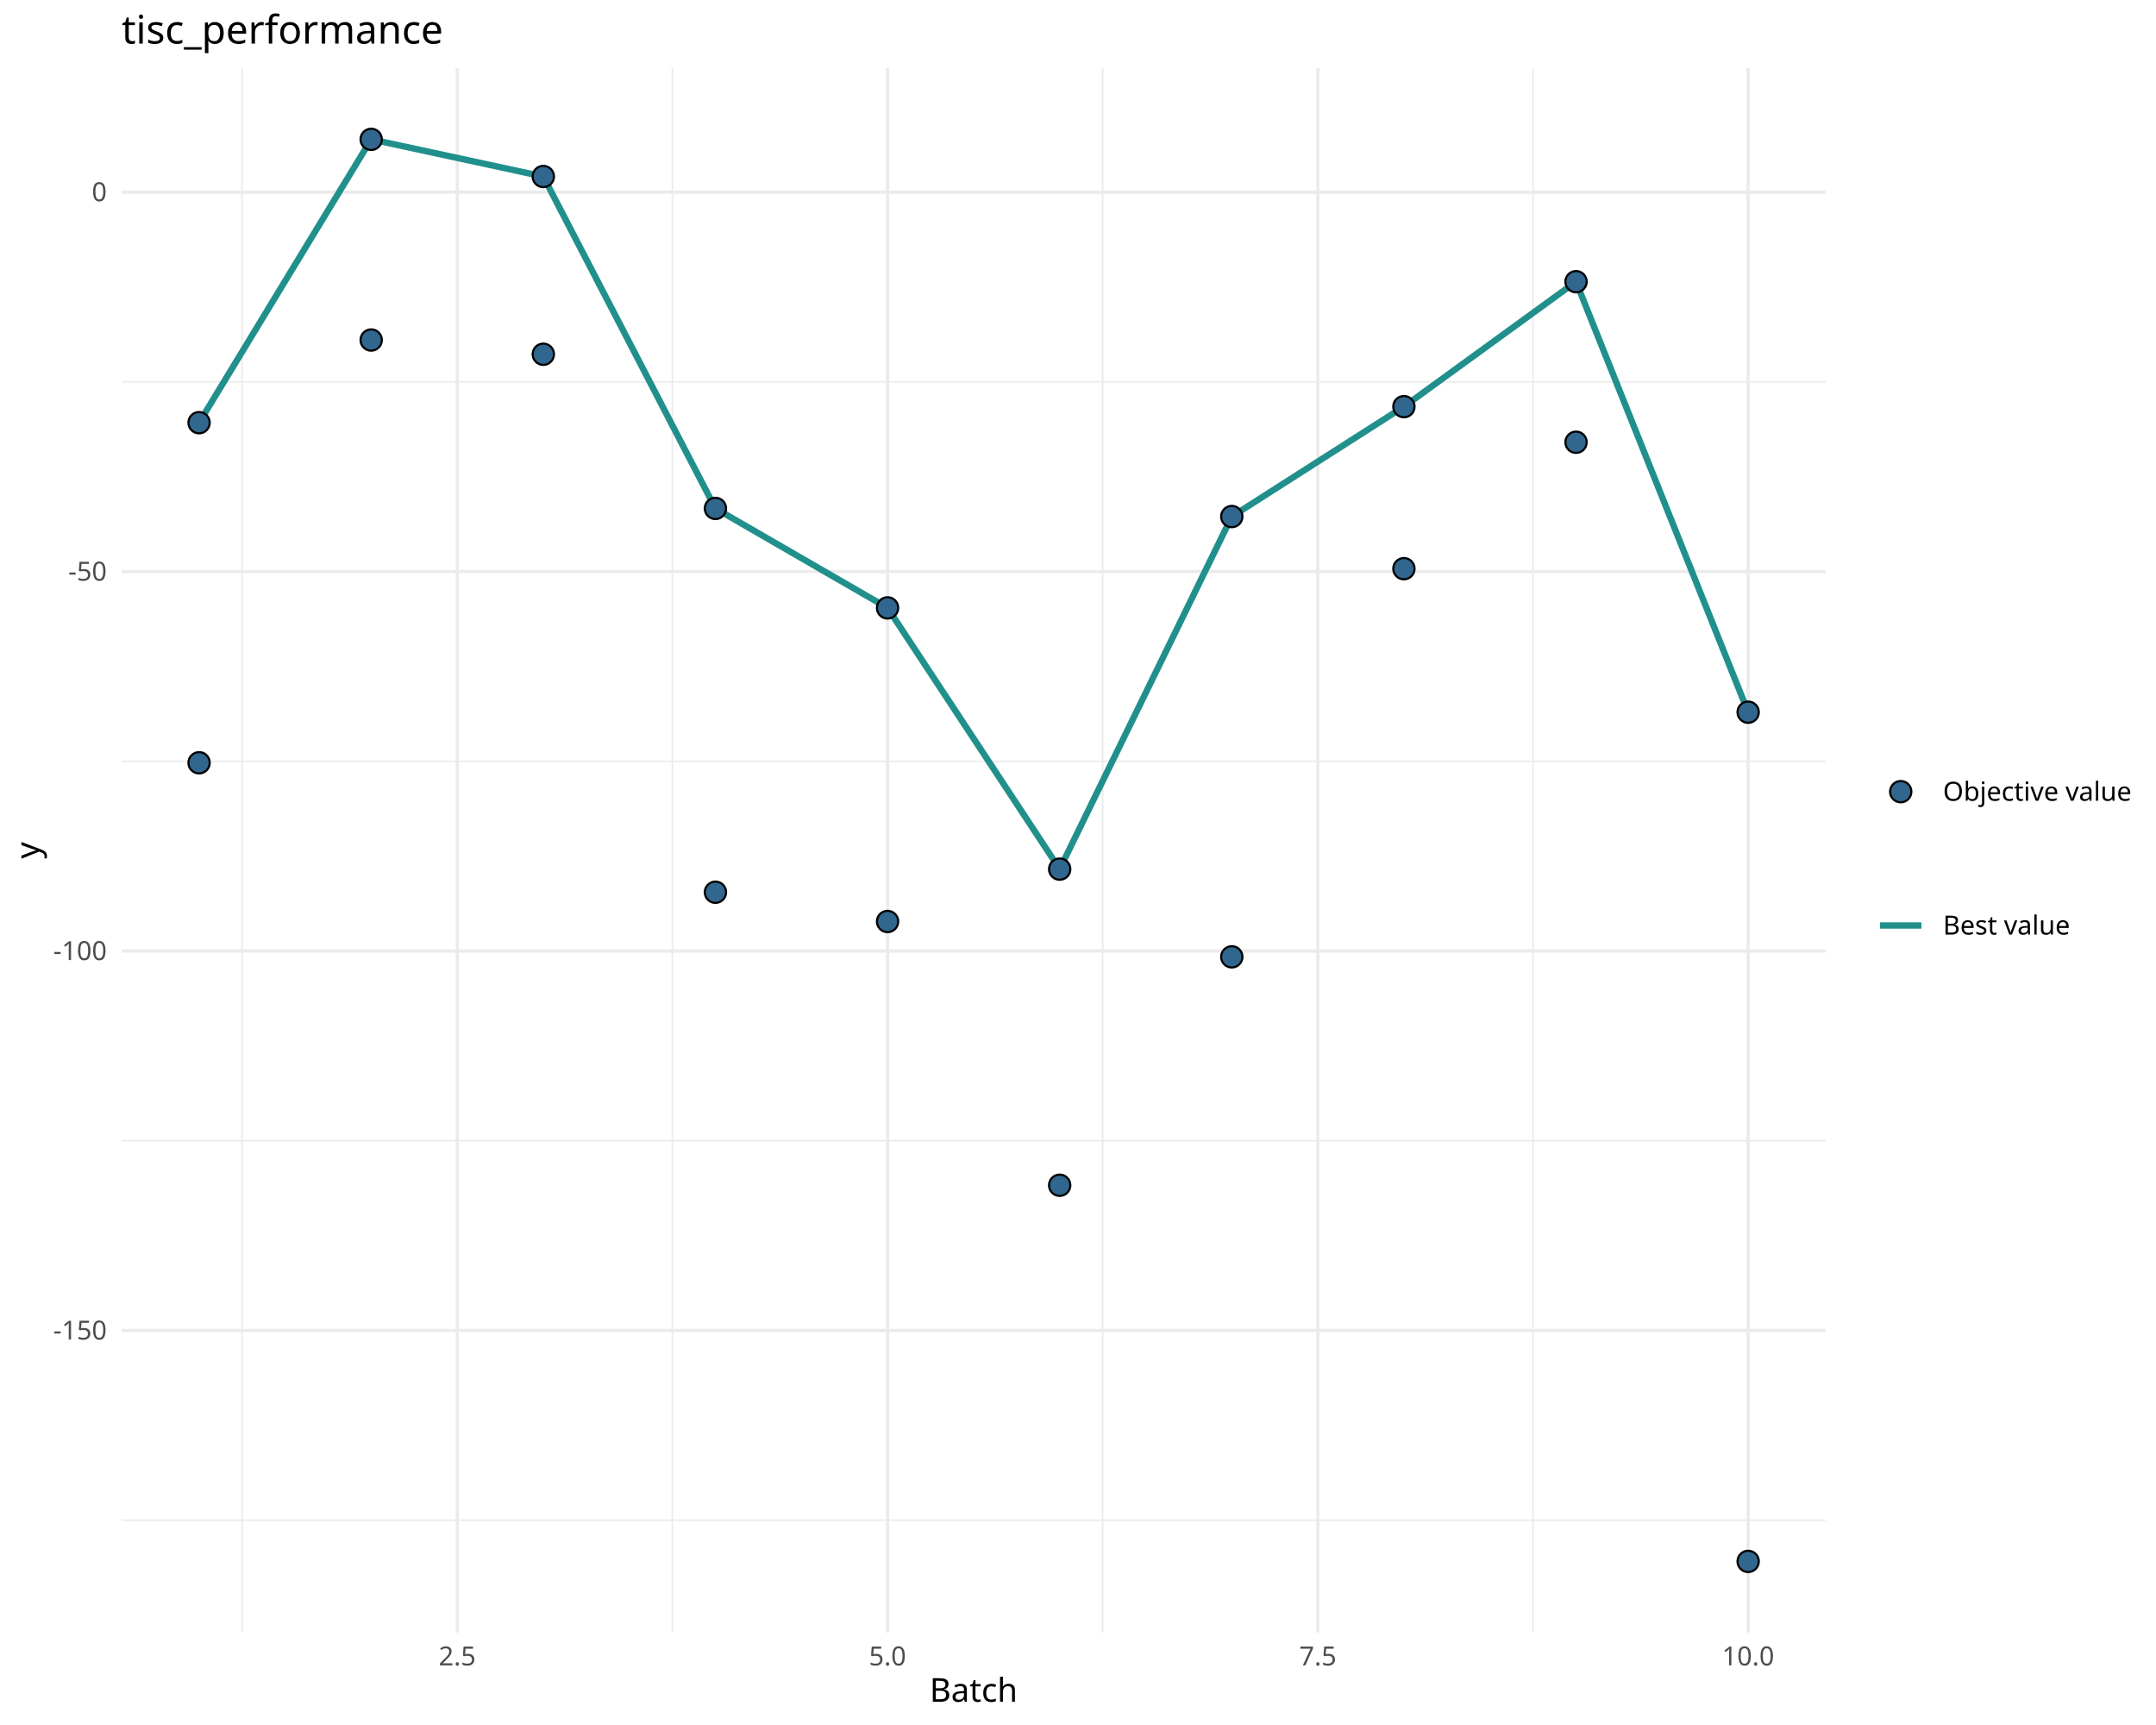
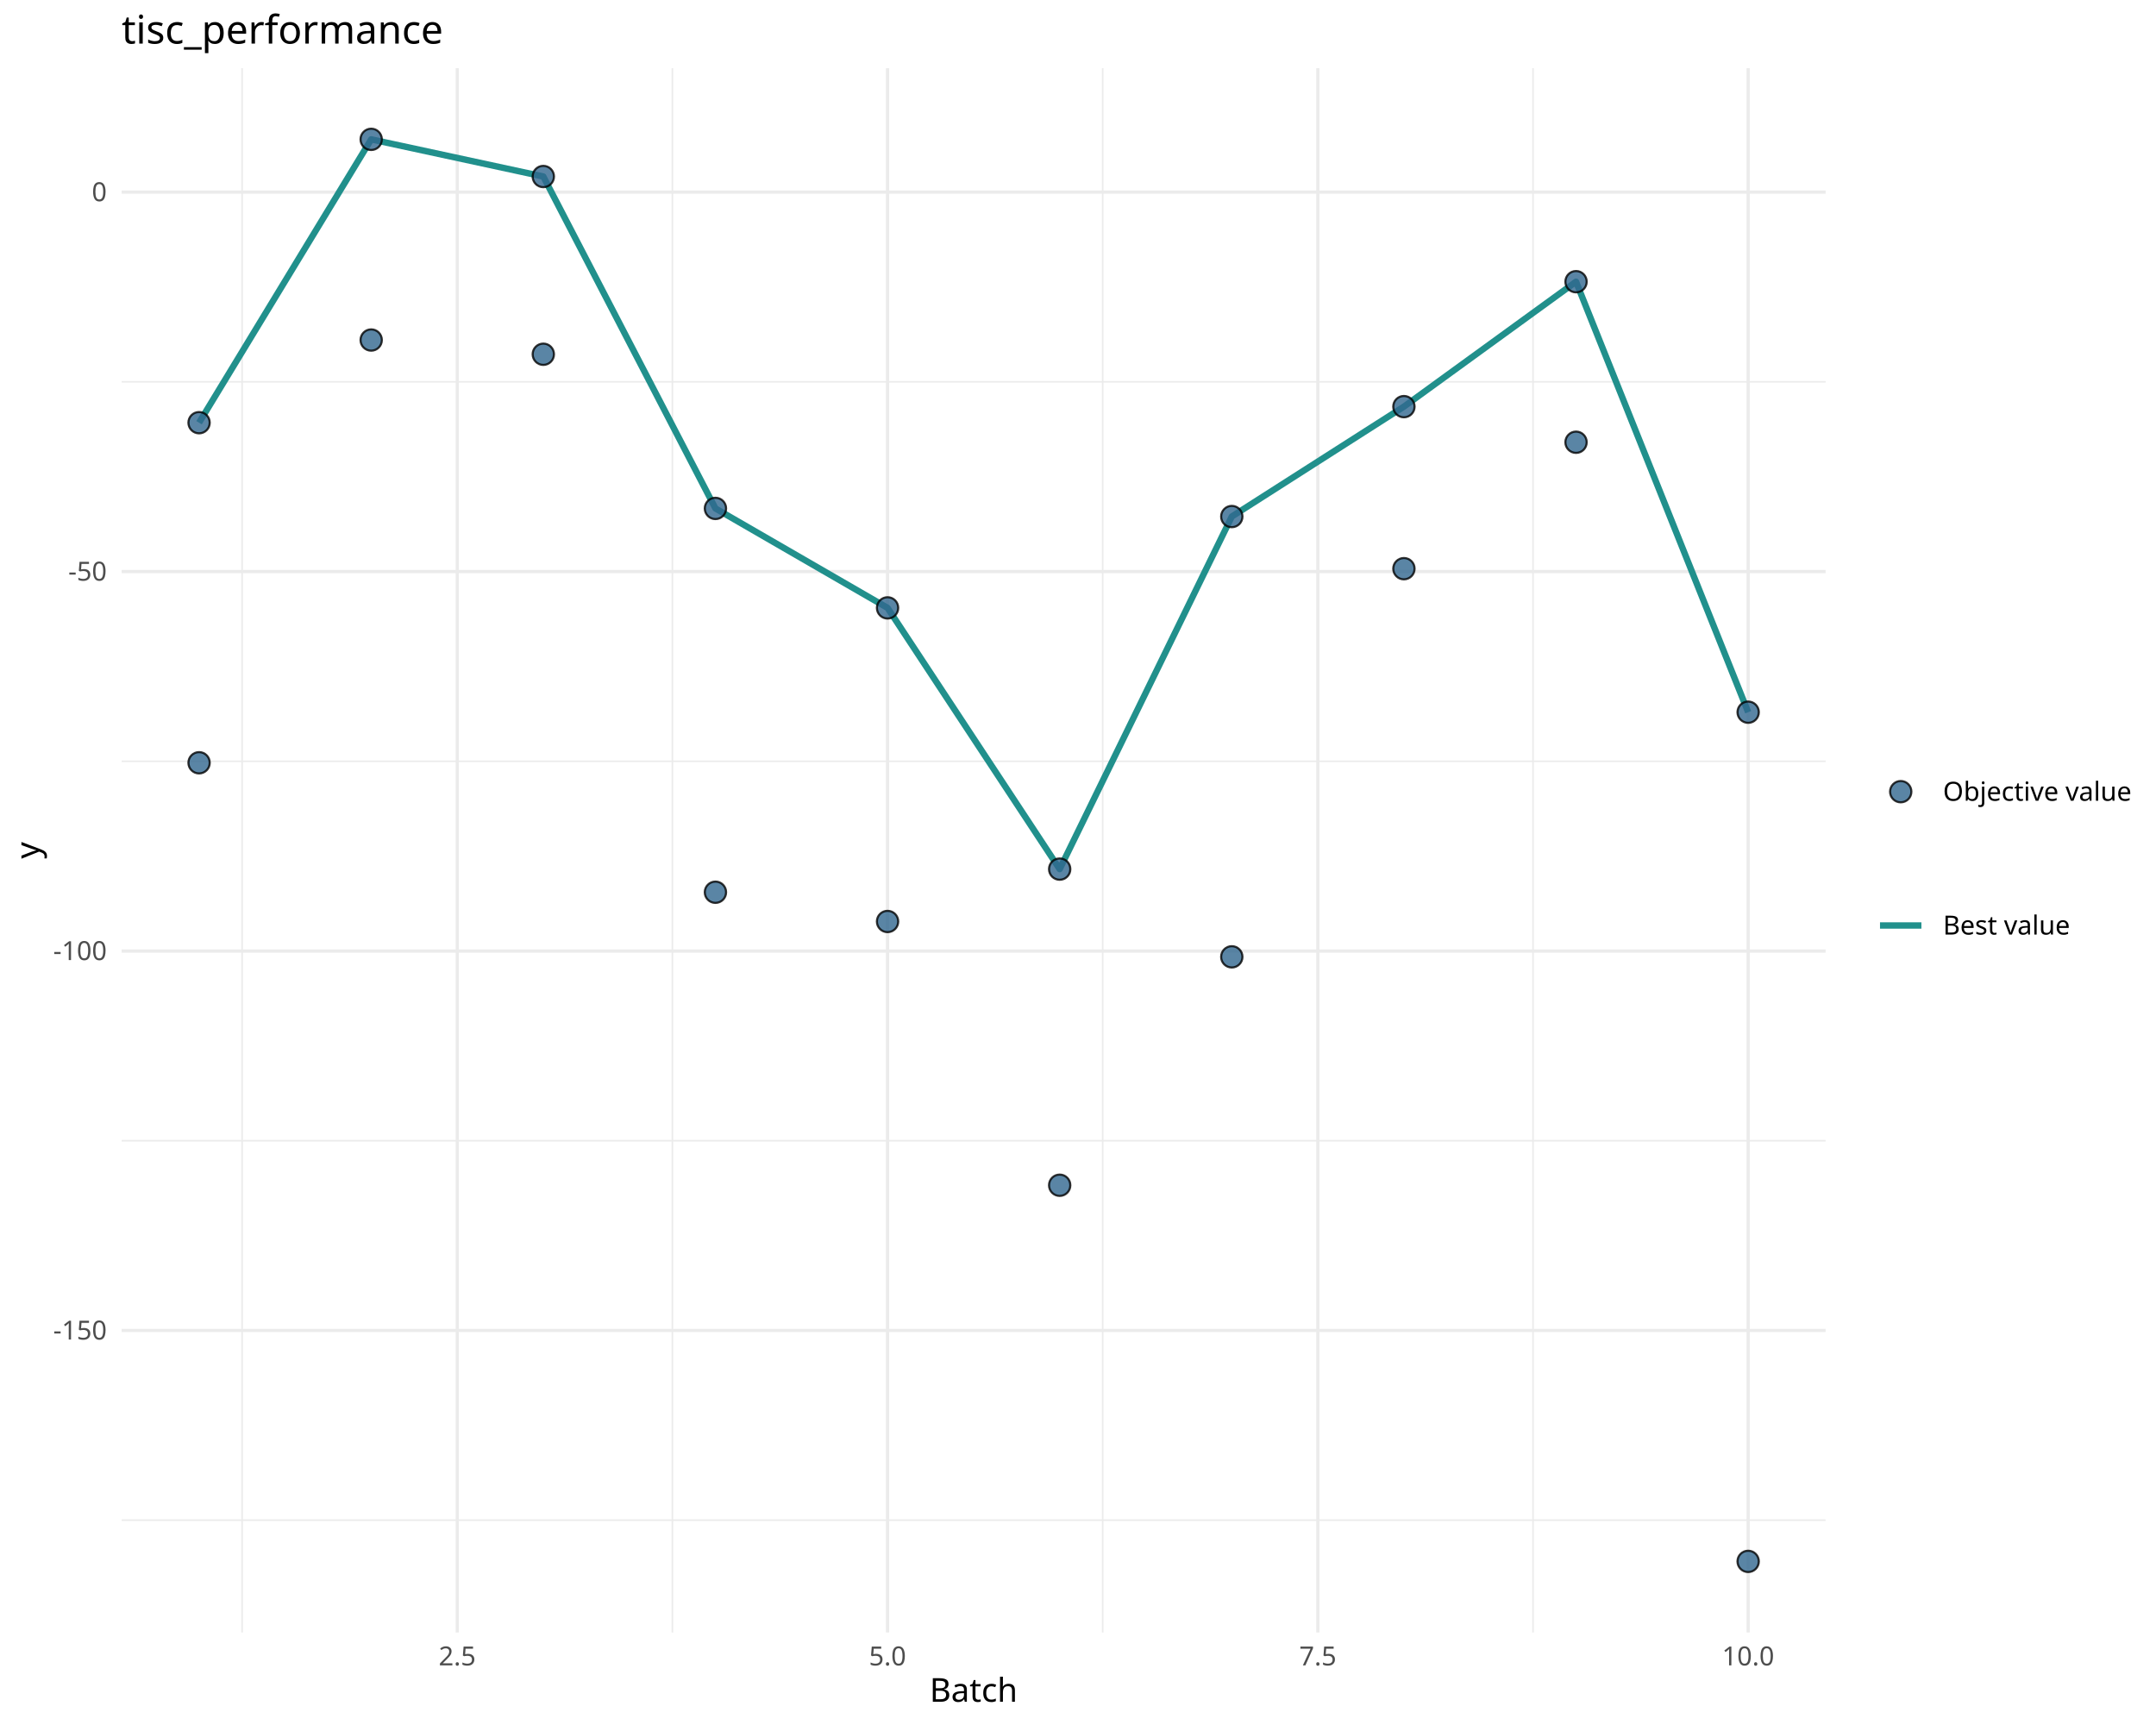
<svg xmlns="http://www.w3.org/2000/svg" class="svglite" data-engine-version="2.0" width="720.00pt" height="576.00pt" viewBox="0 0 720.00 576.00">
  <defs>
    <style type="text/css">
    .svglite line, .svglite polyline, .svglite polygon, .svglite path, .svglite rect, .svglite circle {
      fill: none;
      stroke: #000000;
      stroke-linecap: round;
      stroke-linejoin: round;
      stroke-miterlimit: 10.00;
    }
  </style>
  </defs>
  <rect width="100%" height="100%" style="stroke: none; fill: #FFFFFF;" />
  <defs>
    <clipPath id="cpMC4wMHw3MjAuMDB8MC4wMHw1NzYuMDA=">
      <rect x="0.00" y="0.00" width="720.00" height="576.00" />
    </clipPath>
  </defs>
  <g clip-path="url(#cpMC4wMHw3MjAuMDB8MC4wMHw1NzYuMDA=)">
</g>
  <defs>
    <clipPath id="cpNDAuNjJ8NjA5LjY3fDIyLjc4fDU0NS4xMQ==">
      <rect x="40.62" y="22.78" width="569.05" height="522.33" />
    </clipPath>
  </defs>
  <g clip-path="url(#cpNDAuNjJ8NjA5LjY3fDIyLjc4fDU0NS4xMQ==)">
    <polyline points="40.62,507.61 609.67,507.61 " style="stroke-width: 0.53; stroke: #EBEBEB; stroke-linecap: butt;" />
    <polyline points="40.62,380.91 609.67,380.91 " style="stroke-width: 0.53; stroke: #EBEBEB; stroke-linecap: butt;" />
    <polyline points="40.62,254.20 609.67,254.20 " style="stroke-width: 0.53; stroke: #EBEBEB; stroke-linecap: butt;" />
    <polyline points="40.62,127.50 609.67,127.50 " style="stroke-width: 0.53; stroke: #EBEBEB; stroke-linecap: butt;" />
    <polyline points="80.85,545.11 80.85,22.78 " style="stroke-width: 0.53; stroke: #EBEBEB; stroke-linecap: butt;" />
    <polyline points="224.55,545.11 224.55,22.78 " style="stroke-width: 0.53; stroke: #EBEBEB; stroke-linecap: butt;" />
    <polyline points="368.25,545.11 368.25,22.78 " style="stroke-width: 0.53; stroke: #EBEBEB; stroke-linecap: butt;" />
    <polyline points="511.95,545.11 511.95,22.78 " style="stroke-width: 0.53; stroke: #EBEBEB; stroke-linecap: butt;" />
    <polyline points="40.62,444.26 609.67,444.26 " style="stroke-width: 1.07; stroke: #EBEBEB; stroke-linecap: butt;" />
    <polyline points="40.62,317.56 609.67,317.56 " style="stroke-width: 1.07; stroke: #EBEBEB; stroke-linecap: butt;" />
    <polyline points="40.62,190.85 609.67,190.85 " style="stroke-width: 1.07; stroke: #EBEBEB; stroke-linecap: butt;" />
    <polyline points="40.62,64.15 609.67,64.15 " style="stroke-width: 1.07; stroke: #EBEBEB; stroke-linecap: butt;" />
    <polyline points="152.70,545.11 152.70,22.78 " style="stroke-width: 1.07; stroke: #EBEBEB; stroke-linecap: butt;" />
    <polyline points="296.40,545.11 296.40,22.78 " style="stroke-width: 1.07; stroke: #EBEBEB; stroke-linecap: butt;" />
    <polyline points="440.10,545.11 440.10,22.78 " style="stroke-width: 1.07; stroke: #EBEBEB; stroke-linecap: butt;" />
    <polyline points="583.80,545.11 583.80,22.78 " style="stroke-width: 1.07; stroke: #EBEBEB; stroke-linecap: butt;" />
    <polyline points="66.48,141.14 123.96,46.53 181.44,58.94 238.92,169.77 296.40,202.98 353.88,290.21 411.36,172.48 468.84,135.78 526.32,94.06 583.80,237.81 " style="stroke-width: 2.13; stroke: #21908C; stroke-linecap: butt;" />
-     <circle cx="66.48" cy="141.14" r="3.56" style="stroke-width: 0.71; fill: #31678E;" />
-     <circle cx="66.48" cy="254.70" r="3.56" style="stroke-width: 0.71; fill: #31678E;" />
-     <circle cx="123.96" cy="113.54" r="3.56" style="stroke-width: 0.71; fill: #31678E;" />
-     <circle cx="123.96" cy="46.53" r="3.56" style="stroke-width: 0.71; fill: #31678E;" />
-     <circle cx="181.44" cy="58.94" r="3.56" style="stroke-width: 0.71; fill: #31678E;" />
-     <circle cx="181.44" cy="118.29" r="3.56" style="stroke-width: 0.71; fill: #31678E;" />
-     <circle cx="238.92" cy="169.77" r="3.56" style="stroke-width: 0.71; fill: #31678E;" />
-     <circle cx="238.92" cy="297.93" r="3.56" style="stroke-width: 0.71; fill: #31678E;" />
-     <circle cx="296.40" cy="202.98" r="3.56" style="stroke-width: 0.71; fill: #31678E;" />
-     <circle cx="296.40" cy="307.70" r="3.56" style="stroke-width: 0.71; fill: #31678E;" />
-     <circle cx="353.88" cy="290.21" r="3.56" style="stroke-width: 0.71; fill: #31678E;" />
-     <circle cx="353.88" cy="395.77" r="3.56" style="stroke-width: 0.71; fill: #31678E;" />
-     <circle cx="411.36" cy="319.50" r="3.56" style="stroke-width: 0.71; fill: #31678E;" />
-     <circle cx="411.36" cy="172.48" r="3.56" style="stroke-width: 0.71; fill: #31678E;" />
-     <circle cx="468.84" cy="135.78" r="3.56" style="stroke-width: 0.71; fill: #31678E;" />
-     <circle cx="468.84" cy="189.89" r="3.56" style="stroke-width: 0.71; fill: #31678E;" />
-     <circle cx="526.32" cy="94.06" r="3.56" style="stroke-width: 0.71; fill: #31678E;" />
-     <circle cx="526.32" cy="147.67" r="3.56" style="stroke-width: 0.71; fill: #31678E;" />
-     <circle cx="583.80" cy="521.37" r="3.56" style="stroke-width: 0.71; fill: #31678E;" />
-     <circle cx="583.80" cy="237.81" r="3.56" style="stroke-width: 0.71; fill: #31678E;" />
+     <circle cx="66.48" cy="141.14" r="3.56" style="stroke-width: 0.71; stroke: #000000; stroke-opacity: 0.80; fill: #31678E; fill-opacity: 0.80;" />
+     <circle cx="66.48" cy="254.70" r="3.56" style="stroke-width: 0.71; stroke: #000000; stroke-opacity: 0.80; fill: #31678E; fill-opacity: 0.80;" />
+     <circle cx="123.96" cy="113.54" r="3.56" style="stroke-width: 0.71; stroke: #000000; stroke-opacity: 0.80; fill: #31678E; fill-opacity: 0.80;" />
+     <circle cx="123.96" cy="46.53" r="3.56" style="stroke-width: 0.71; stroke: #000000; stroke-opacity: 0.80; fill: #31678E; fill-opacity: 0.80;" />
+     <circle cx="181.44" cy="58.94" r="3.56" style="stroke-width: 0.71; stroke: #000000; stroke-opacity: 0.80; fill: #31678E; fill-opacity: 0.80;" />
+     <circle cx="181.44" cy="118.29" r="3.56" style="stroke-width: 0.71; stroke: #000000; stroke-opacity: 0.80; fill: #31678E; fill-opacity: 0.80;" />
+     <circle cx="238.92" cy="169.77" r="3.56" style="stroke-width: 0.71; stroke: #000000; stroke-opacity: 0.80; fill: #31678E; fill-opacity: 0.80;" />
+     <circle cx="238.92" cy="297.93" r="3.56" style="stroke-width: 0.71; stroke: #000000; stroke-opacity: 0.80; fill: #31678E; fill-opacity: 0.80;" />
+     <circle cx="296.40" cy="202.98" r="3.56" style="stroke-width: 0.71; stroke: #000000; stroke-opacity: 0.80; fill: #31678E; fill-opacity: 0.80;" />
+     <circle cx="296.40" cy="307.70" r="3.56" style="stroke-width: 0.71; stroke: #000000; stroke-opacity: 0.80; fill: #31678E; fill-opacity: 0.80;" />
+     <circle cx="353.88" cy="290.21" r="3.56" style="stroke-width: 0.71; stroke: #000000; stroke-opacity: 0.80; fill: #31678E; fill-opacity: 0.80;" />
+     <circle cx="353.88" cy="395.77" r="3.56" style="stroke-width: 0.71; stroke: #000000; stroke-opacity: 0.80; fill: #31678E; fill-opacity: 0.80;" />
+     <circle cx="411.36" cy="319.50" r="3.56" style="stroke-width: 0.71; stroke: #000000; stroke-opacity: 0.80; fill: #31678E; fill-opacity: 0.80;" />
+     <circle cx="411.36" cy="172.48" r="3.56" style="stroke-width: 0.71; stroke: #000000; stroke-opacity: 0.80; fill: #31678E; fill-opacity: 0.80;" />
+     <circle cx="468.84" cy="135.78" r="3.56" style="stroke-width: 0.71; stroke: #000000; stroke-opacity: 0.80; fill: #31678E; fill-opacity: 0.80;" />
+     <circle cx="468.84" cy="189.89" r="3.56" style="stroke-width: 0.71; stroke: #000000; stroke-opacity: 0.80; fill: #31678E; fill-opacity: 0.80;" />
+     <circle cx="526.32" cy="94.06" r="3.56" style="stroke-width: 0.71; stroke: #000000; stroke-opacity: 0.80; fill: #31678E; fill-opacity: 0.80;" />
+     <circle cx="526.32" cy="147.67" r="3.56" style="stroke-width: 0.71; stroke: #000000; stroke-opacity: 0.80; fill: #31678E; fill-opacity: 0.80;" />
+     <circle cx="583.80" cy="521.37" r="3.56" style="stroke-width: 0.71; stroke: #000000; stroke-opacity: 0.80; fill: #31678E; fill-opacity: 0.80;" />
+     <circle cx="583.80" cy="237.81" r="3.56" style="stroke-width: 0.71; stroke: #000000; stroke-opacity: 0.80; fill: #31678E; fill-opacity: 0.80;" />
  </g>
  <g clip-path="url(#cpMC4wMHw3MjAuMDB8MC4wMHw1NzYuMDA=)">
    <text x="35.69" y="447.29" text-anchor="end" style="font-size: 8.80px; fill: #4D4D4D; font-family: sans;" textLength="17.61px" lengthAdjust="spacingAndGlyphs">-150</text>
    <text x="35.69" y="320.58" text-anchor="end" style="font-size: 8.80px; fill: #4D4D4D; font-family: sans;" textLength="17.61px" lengthAdjust="spacingAndGlyphs">-100</text>
    <text x="35.69" y="193.88" text-anchor="end" style="font-size: 8.80px; fill: #4D4D4D; font-family: sans;" textLength="12.72px" lengthAdjust="spacingAndGlyphs">-50</text>
    <text x="35.69" y="67.18" text-anchor="end" style="font-size: 8.80px; fill: #4D4D4D; font-family: sans;" textLength="4.89px" lengthAdjust="spacingAndGlyphs">0</text>
    <text x="152.70" y="556.10" text-anchor="middle" style="font-size: 8.80px; fill: #4D4D4D; font-family: sans;" textLength="12.23px" lengthAdjust="spacingAndGlyphs">2.5</text>
    <text x="296.40" y="556.10" text-anchor="middle" style="font-size: 8.80px; fill: #4D4D4D; font-family: sans;" textLength="12.23px" lengthAdjust="spacingAndGlyphs">5.0</text>
    <text x="440.10" y="556.10" text-anchor="middle" style="font-size: 8.80px; fill: #4D4D4D; font-family: sans;" textLength="12.23px" lengthAdjust="spacingAndGlyphs">7.5</text>
    <text x="583.80" y="556.10" text-anchor="middle" style="font-size: 8.80px; fill: #4D4D4D; font-family: sans;" textLength="17.13px" lengthAdjust="spacingAndGlyphs">10.0</text>
    <text x="325.14" y="568.24" text-anchor="middle" style="font-size: 11.00px; font-family: sans;" textLength="28.14px" lengthAdjust="spacingAndGlyphs">Batch</text>
    <text transform="translate(13.05,283.95) rotate(-90)" text-anchor="middle" style="font-size: 11.00px; font-family: sans;" textLength="5.50px" lengthAdjust="spacingAndGlyphs">y</text>
-     <circle cx="634.75" cy="264.35" r="3.56" style="stroke-width: 0.71; fill: #31678E;" />
+     <circle cx="634.75" cy="264.35" r="3.56" style="stroke-width: 0.71; stroke: #000000; stroke-opacity: 0.80; fill: #31678E; fill-opacity: 0.80;" />
    <text x="648.86" y="267.38" style="font-size: 8.80px; font-family: sans;" textLength="60.18px" lengthAdjust="spacingAndGlyphs">Objective value</text>
    <line x1="627.83" y1="309.03" x2="641.66" y2="309.03" style="stroke-width: 2.13; stroke: #21908C; stroke-linecap: butt;" />
    <text x="648.86" y="312.05" style="font-size: 8.80px; font-family: sans;" textLength="41.10px" lengthAdjust="spacingAndGlyphs">Best value</text>
    <text x="40.62" y="14.56" style="font-size: 13.20px; font-family: sans;" textLength="101.27px" lengthAdjust="spacingAndGlyphs">tisc_performance</text>
  </g>
</svg>
